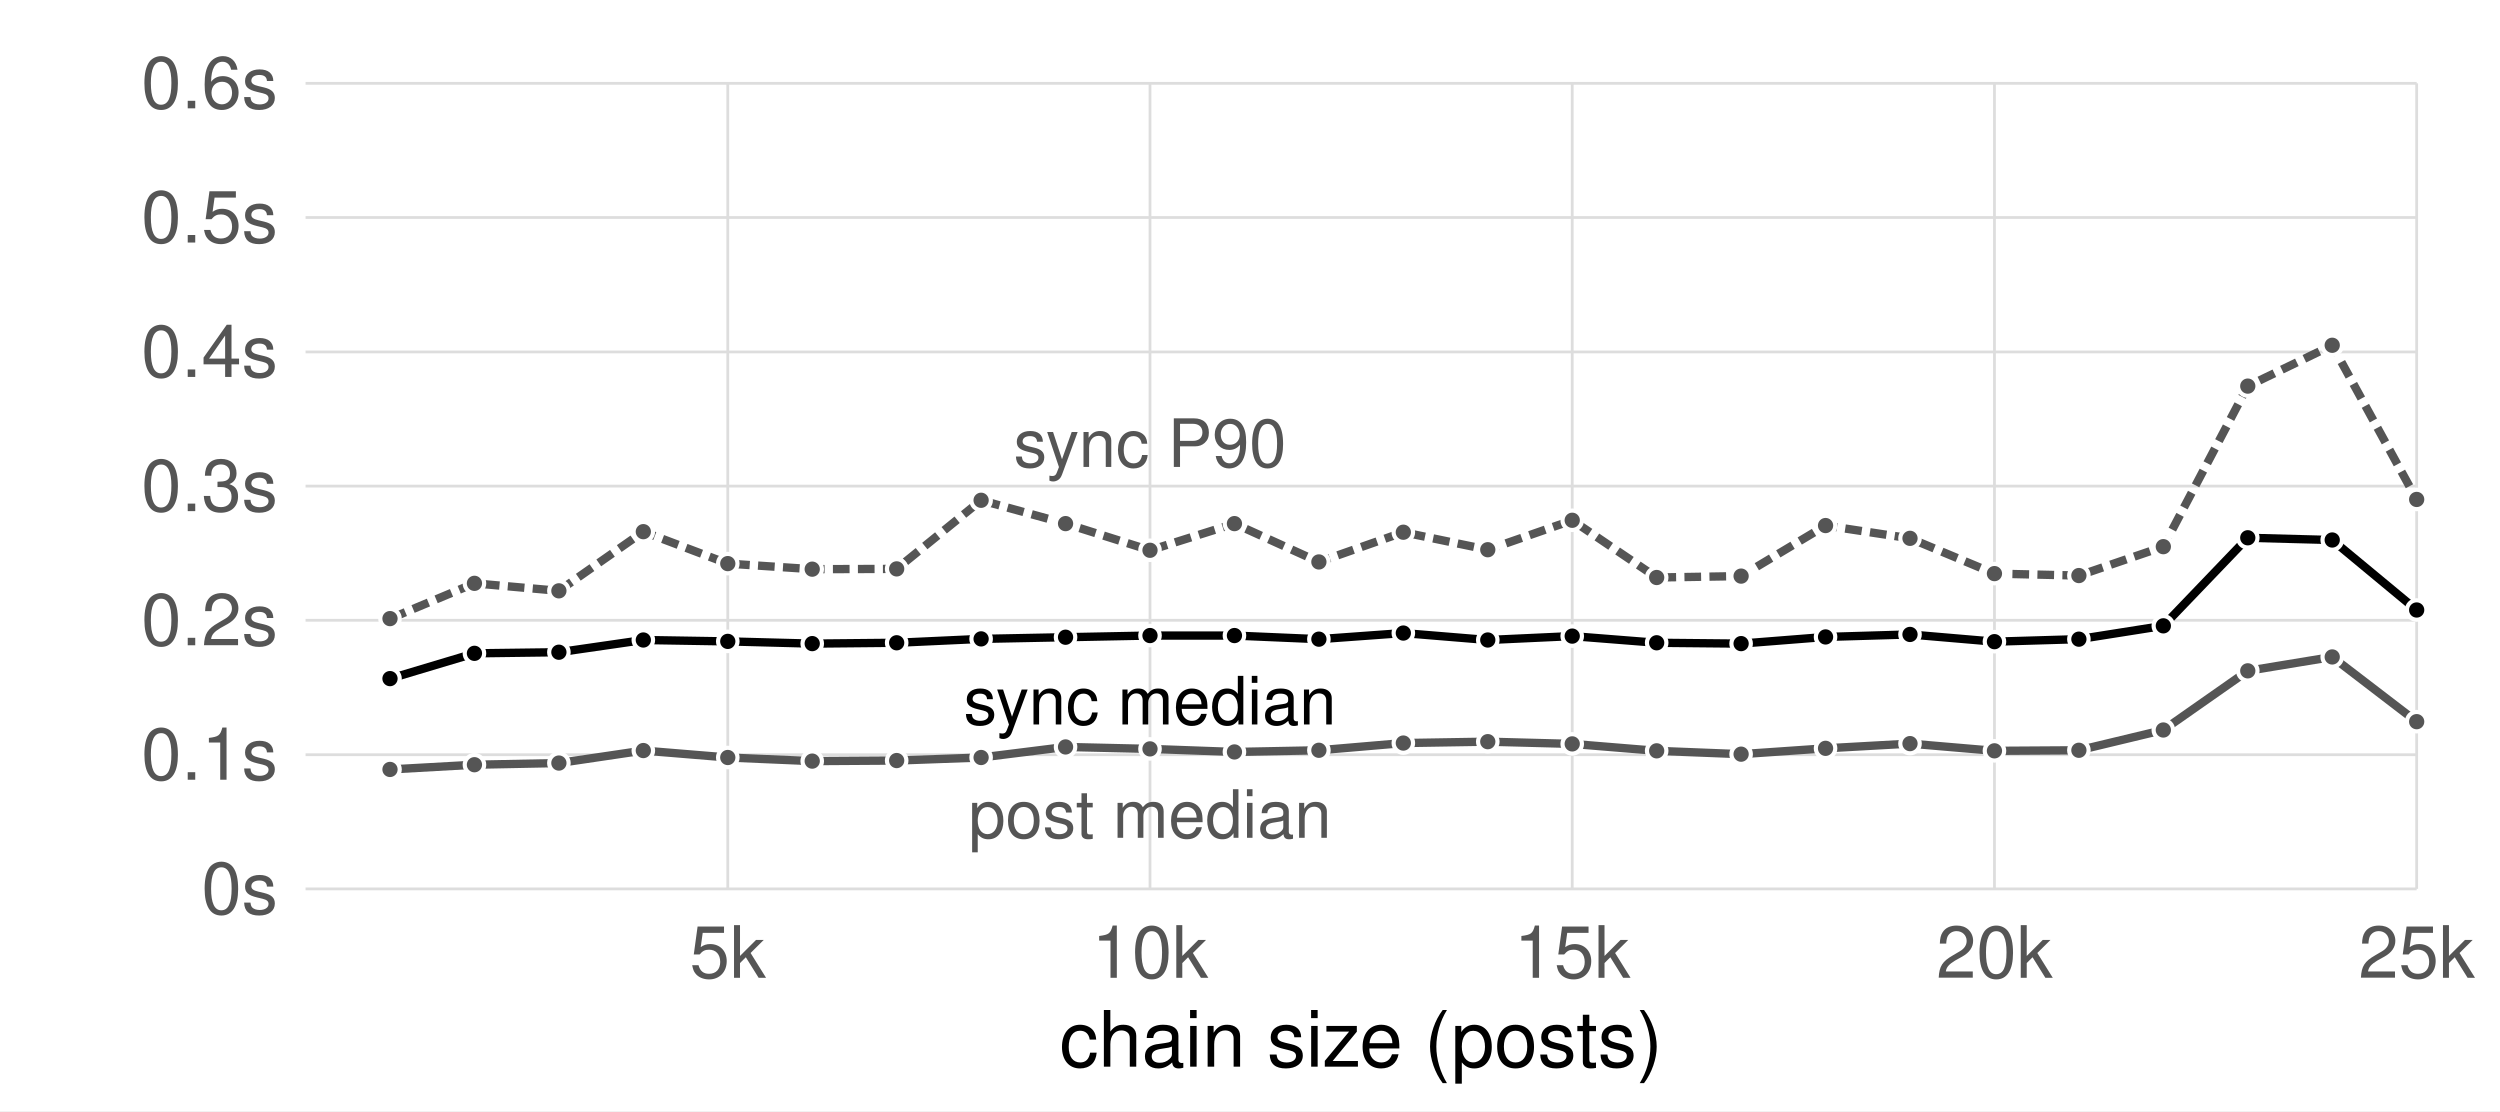
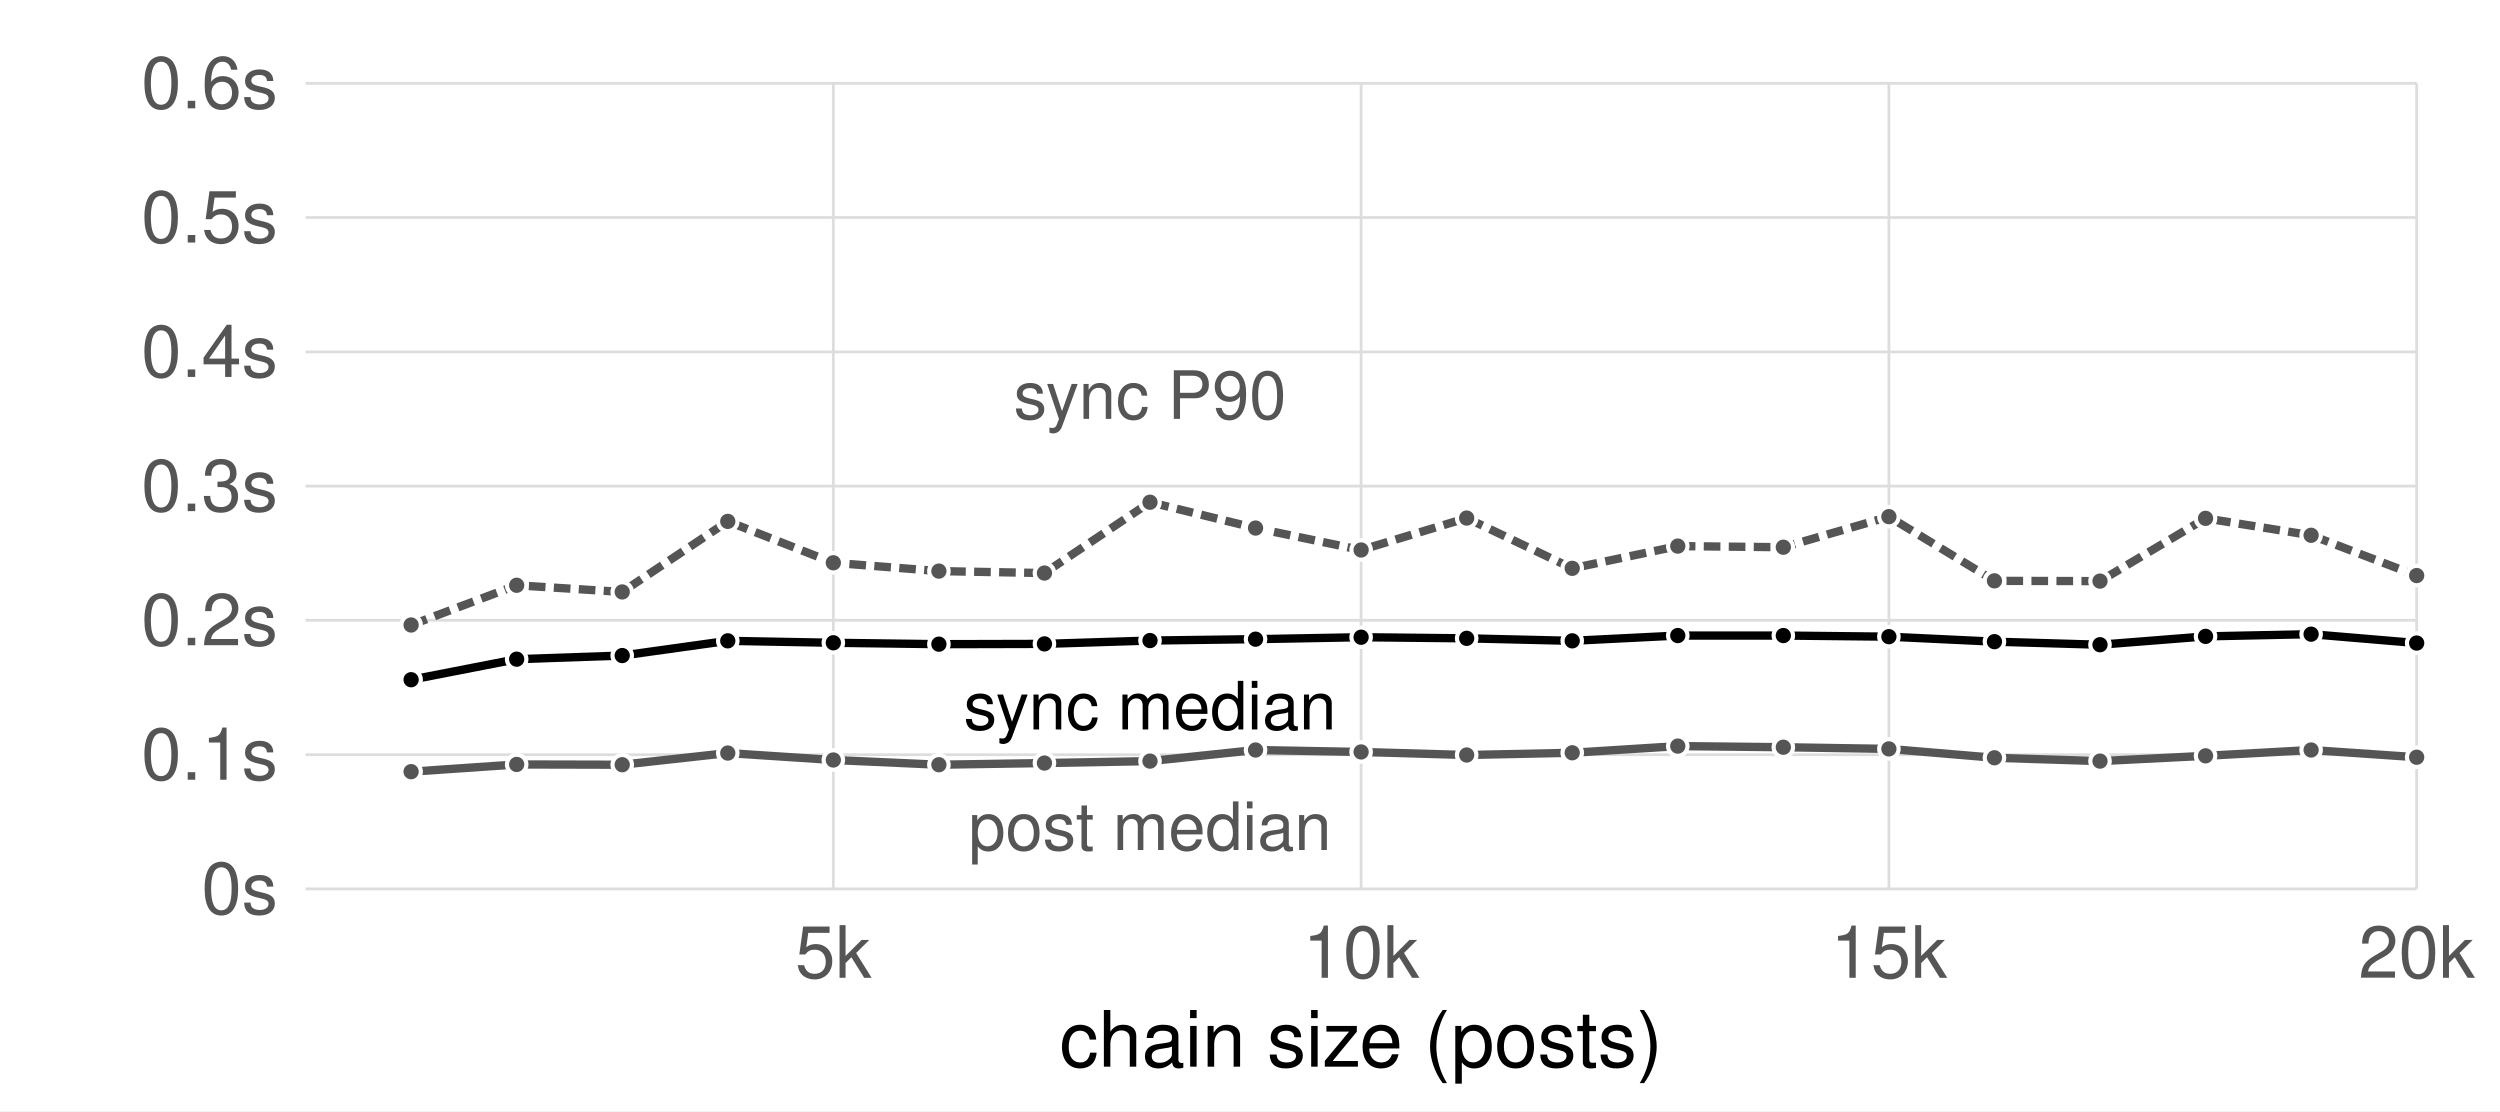
<svg xmlns="http://www.w3.org/2000/svg" width="900" height="400" viewBox="0 0 900 400">
  <rect width="900" height="400" fill="#ffffff" />
  <line x1="110" x2="870" y1="320.0" y2="320.0" stroke="#dddddd" />
  <text x="100.0" y="329.0" font-family="Helvetica, Arial, sans-serif" font-size="26" text-anchor="end" fill="#555555">0s</text>
  <line x1="110" x2="870" y1="271.7" y2="271.7" stroke="#dddddd" />
  <text x="100.0" y="280.7" font-family="Helvetica, Arial, sans-serif" font-size="26" text-anchor="end" fill="#555555">0.1s</text>
  <line x1="110" x2="870" y1="223.3" y2="223.3" stroke="#dddddd" />
  <text x="100.0" y="232.3" font-family="Helvetica, Arial, sans-serif" font-size="26" text-anchor="end" fill="#555555">0.2s</text>
  <line x1="110" x2="870" y1="175.0" y2="175.0" stroke="#dddddd" />
  <text x="100.0" y="184.0" font-family="Helvetica, Arial, sans-serif" font-size="26" text-anchor="end" fill="#555555">0.3s</text>
  <line x1="110" x2="870" y1="126.7" y2="126.7" stroke="#dddddd" />
  <text x="100.0" y="135.7" font-family="Helvetica, Arial, sans-serif" font-size="26" text-anchor="end" fill="#555555">0.4s</text>
  <line x1="110" x2="870" y1="78.3" y2="78.3" stroke="#dddddd" />
  <text x="100.0" y="87.3" font-family="Helvetica, Arial, sans-serif" font-size="26" text-anchor="end" fill="#555555">0.5s</text>
  <line x1="110" x2="870" y1="30.0" y2="30.0" stroke="#dddddd" />
  <text x="100.0" y="39.0" font-family="Helvetica, Arial, sans-serif" font-size="26" text-anchor="end" fill="#555555">0.6s</text>
-   <line y1="30" y2="320" x1="262.0" x2="262.0" stroke="#dddddd" />
-   <text x="262.0" y="352.0" font-family="Helvetica, Arial, sans-serif" font-size="26" text-anchor="middle" fill="#555555">5k</text>
-   <line y1="30" y2="320" x1="414.0" x2="414.0" stroke="#dddddd" />
-   <text x="414.0" y="352.0" font-family="Helvetica, Arial, sans-serif" font-size="26" text-anchor="middle" fill="#555555">10k</text>
-   <line y1="30" y2="320" x1="566.0" x2="566.0" stroke="#dddddd" />
-   <text x="566.0" y="352.0" font-family="Helvetica, Arial, sans-serif" font-size="26" text-anchor="middle" fill="#555555">15k</text>
-   <line y1="30" y2="320" x1="718.0" x2="718.0" stroke="#dddddd" />
-   <text x="718.0" y="352.0" font-family="Helvetica, Arial, sans-serif" font-size="26" text-anchor="middle" fill="#555555">20k</text>
+   <line y1="30" y2="320" x1="300.0" x2="300.0" stroke="#dddddd" />
+   <text x="300.0" y="352.0" font-family="Helvetica, Arial, sans-serif" font-size="26" text-anchor="middle" fill="#555555">5k</text>
+   <line y1="30" y2="320" x1="490.0" x2="490.0" stroke="#dddddd" />
+   <text x="490.0" y="352.0" font-family="Helvetica, Arial, sans-serif" font-size="26" text-anchor="middle" fill="#555555">10k</text>
+   <line y1="30" y2="320" x1="680.0" x2="680.0" stroke="#dddddd" />
+   <text x="680.0" y="352.0" font-family="Helvetica, Arial, sans-serif" font-size="26" text-anchor="middle" fill="#555555">15k</text>
  <line y1="30" y2="320" x1="870.0" x2="870.0" stroke="#dddddd" />
-   <text x="870.0" y="352.0" font-family="Helvetica, Arial, sans-serif" font-size="26" text-anchor="middle" fill="#555555">25k</text>
+   <text x="870.0" y="352.0" font-family="Helvetica, Arial, sans-serif" font-size="26" text-anchor="middle" fill="#555555">20k</text>
  <text x="490.0" y="384.0" font-family="Helvetica, Arial, sans-serif" font-size="28" text-anchor="middle" fill="#000000">chain size (posts)</text>
-   <polyline fill="none" stroke="#555555" stroke-width="3" stroke-dasharray="6 3" points="140.4,222.7 170.8,210.0 201.2,212.7 231.6,191.4 262.0,202.9 292.4,204.9 322.8,204.8 353.2,180.1 383.6,188.5 414.0,198.1 444.4,188.5 474.8,202.3 505.2,191.6 535.6,197.9 566.0,187.3 596.4,207.9 626.8,207.4 657.2,189.2 687.6,193.8 718.0,206.5 748.4,207.2 778.8,196.8 809.2,139.0 839.6,124.3 870.0,179.8" />
-   <circle cx="140.4" cy="222.7" r="3.5" fill="#555555" stroke="#ffffff" stroke-width="1.5" />
-   <circle cx="170.8" cy="210.0" r="3.5" fill="#555555" stroke="#ffffff" stroke-width="1.5" />
-   <circle cx="201.2" cy="212.7" r="3.5" fill="#555555" stroke="#ffffff" stroke-width="1.5" />
-   <circle cx="231.6" cy="191.4" r="3.5" fill="#555555" stroke="#ffffff" stroke-width="1.5" />
-   <circle cx="262.0" cy="202.9" r="3.5" fill="#555555" stroke="#ffffff" stroke-width="1.5" />
-   <circle cx="292.4" cy="204.9" r="3.5" fill="#555555" stroke="#ffffff" stroke-width="1.5" />
-   <circle cx="322.8" cy="204.8" r="3.5" fill="#555555" stroke="#ffffff" stroke-width="1.5" />
-   <circle cx="353.2" cy="180.1" r="3.5" fill="#555555" stroke="#ffffff" stroke-width="1.5" />
-   <circle cx="383.6" cy="188.5" r="3.5" fill="#555555" stroke="#ffffff" stroke-width="1.5" />
-   <circle cx="414.0" cy="198.1" r="3.5" fill="#555555" stroke="#ffffff" stroke-width="1.5" />
-   <circle cx="444.4" cy="188.5" r="3.5" fill="#555555" stroke="#ffffff" stroke-width="1.5" />
-   <circle cx="474.8" cy="202.3" r="3.5" fill="#555555" stroke="#ffffff" stroke-width="1.5" />
-   <circle cx="505.2" cy="191.6" r="3.5" fill="#555555" stroke="#ffffff" stroke-width="1.5" />
-   <circle cx="535.6" cy="197.9" r="3.5" fill="#555555" stroke="#ffffff" stroke-width="1.5" />
-   <circle cx="566.0" cy="187.3" r="3.5" fill="#555555" stroke="#ffffff" stroke-width="1.5" />
-   <circle cx="596.4" cy="207.9" r="3.5" fill="#555555" stroke="#ffffff" stroke-width="1.5" />
-   <circle cx="626.8" cy="207.4" r="3.5" fill="#555555" stroke="#ffffff" stroke-width="1.5" />
-   <circle cx="657.2" cy="189.2" r="3.5" fill="#555555" stroke="#ffffff" stroke-width="1.5" />
-   <circle cx="687.6" cy="193.8" r="3.5" fill="#555555" stroke="#ffffff" stroke-width="1.5" />
-   <circle cx="718.0" cy="206.5" r="3.5" fill="#555555" stroke="#ffffff" stroke-width="1.5" />
-   <circle cx="748.4" cy="207.2" r="3.5" fill="#555555" stroke="#ffffff" stroke-width="1.5" />
-   <circle cx="778.8" cy="196.8" r="3.5" fill="#555555" stroke="#ffffff" stroke-width="1.5" />
-   <circle cx="809.2" cy="139.0" r="3.5" fill="#555555" stroke="#ffffff" stroke-width="1.5" />
-   <circle cx="839.6" cy="124.3" r="3.5" fill="#555555" stroke="#ffffff" stroke-width="1.5" />
-   <circle cx="870.0" cy="179.8" r="3.5" fill="#555555" stroke="#ffffff" stroke-width="1.5" />
-   <text x="414.0" y="168.1" font-family="Helvetica, Arial, sans-serif" font-size="24" text-anchor="middle" fill="#555555">sync P90</text>
-   <polyline fill="none" stroke="#000000" stroke-width="3" points="140.4,244.3 170.8,235.2 201.2,234.8 231.6,230.4 262.0,230.9 292.4,231.7 322.8,231.4 353.2,230.0 383.6,229.4 414.0,228.8 444.4,228.8 474.8,230.1 505.2,227.9 535.6,230.4 566.0,229.0 596.4,231.4 626.8,231.7 657.2,229.3 687.6,228.4 718.0,231.0 748.4,230.1 778.8,225.3 809.2,193.6 839.6,194.4 870.0,219.6" />
-   <circle cx="140.4" cy="244.3" r="3.5" fill="#000000" stroke="#ffffff" stroke-width="1.5" />
-   <circle cx="170.8" cy="235.2" r="3.5" fill="#000000" stroke="#ffffff" stroke-width="1.5" />
-   <circle cx="201.2" cy="234.8" r="3.5" fill="#000000" stroke="#ffffff" stroke-width="1.5" />
-   <circle cx="231.6" cy="230.4" r="3.5" fill="#000000" stroke="#ffffff" stroke-width="1.5" />
-   <circle cx="262.0" cy="230.9" r="3.5" fill="#000000" stroke="#ffffff" stroke-width="1.5" />
-   <circle cx="292.4" cy="231.7" r="3.5" fill="#000000" stroke="#ffffff" stroke-width="1.5" />
-   <circle cx="322.8" cy="231.4" r="3.5" fill="#000000" stroke="#ffffff" stroke-width="1.5" />
-   <circle cx="353.2" cy="230.0" r="3.5" fill="#000000" stroke="#ffffff" stroke-width="1.5" />
-   <circle cx="383.6" cy="229.4" r="3.5" fill="#000000" stroke="#ffffff" stroke-width="1.5" />
-   <circle cx="414.0" cy="228.8" r="3.5" fill="#000000" stroke="#ffffff" stroke-width="1.5" />
-   <circle cx="444.4" cy="228.8" r="3.5" fill="#000000" stroke="#ffffff" stroke-width="1.5" />
-   <circle cx="474.8" cy="230.1" r="3.5" fill="#000000" stroke="#ffffff" stroke-width="1.5" />
-   <circle cx="505.2" cy="227.9" r="3.5" fill="#000000" stroke="#ffffff" stroke-width="1.5" />
-   <circle cx="535.6" cy="230.4" r="3.5" fill="#000000" stroke="#ffffff" stroke-width="1.5" />
-   <circle cx="566.0" cy="229.0" r="3.5" fill="#000000" stroke="#ffffff" stroke-width="1.5" />
-   <circle cx="596.4" cy="231.4" r="3.5" fill="#000000" stroke="#ffffff" stroke-width="1.5" />
-   <circle cx="626.8" cy="231.7" r="3.5" fill="#000000" stroke="#ffffff" stroke-width="1.5" />
-   <circle cx="657.2" cy="229.3" r="3.5" fill="#000000" stroke="#ffffff" stroke-width="1.5" />
-   <circle cx="687.6" cy="228.4" r="3.5" fill="#000000" stroke="#ffffff" stroke-width="1.5" />
+   <polyline fill="none" stroke="#555555" stroke-width="3" stroke-dasharray="6 3" points="148.0,225.0 186.0,210.7 224.0,213.1 262.0,187.7 300.0,202.6 338.0,205.6 376.0,206.3 414.0,180.8 452.0,190.1 490.0,198.0 528.0,186.5 566.0,204.6 604.0,196.6 642.0,197.0 680.0,186.0 718.0,209.1 756.0,209.2 794.0,186.6 832.0,192.7 870.0,207.2" />
+   <circle cx="148.0" cy="225.0" r="3.5" fill="#555555" stroke="#ffffff" stroke-width="1.5" />
+   <circle cx="186.0" cy="210.7" r="3.5" fill="#555555" stroke="#ffffff" stroke-width="1.5" />
+   <circle cx="224.0" cy="213.1" r="3.5" fill="#555555" stroke="#ffffff" stroke-width="1.5" />
+   <circle cx="262.0" cy="187.7" r="3.5" fill="#555555" stroke="#ffffff" stroke-width="1.5" />
+   <circle cx="300.0" cy="202.6" r="3.5" fill="#555555" stroke="#ffffff" stroke-width="1.5" />
+   <circle cx="338.0" cy="205.6" r="3.5" fill="#555555" stroke="#ffffff" stroke-width="1.5" />
+   <circle cx="376.0" cy="206.3" r="3.5" fill="#555555" stroke="#ffffff" stroke-width="1.5" />
+   <circle cx="414.0" cy="180.8" r="3.5" fill="#555555" stroke="#ffffff" stroke-width="1.5" />
+   <circle cx="452.0" cy="190.1" r="3.5" fill="#555555" stroke="#ffffff" stroke-width="1.5" />
+   <circle cx="490.0" cy="198.0" r="3.5" fill="#555555" stroke="#ffffff" stroke-width="1.5" />
+   <circle cx="528.0" cy="186.5" r="3.5" fill="#555555" stroke="#ffffff" stroke-width="1.5" />
+   <circle cx="566.0" cy="204.6" r="3.5" fill="#555555" stroke="#ffffff" stroke-width="1.5" />
+   <circle cx="604.0" cy="196.6" r="3.5" fill="#555555" stroke="#ffffff" stroke-width="1.5" />
+   <circle cx="642.0" cy="197.0" r="3.5" fill="#555555" stroke="#ffffff" stroke-width="1.5" />
+   <circle cx="680.0" cy="186.0" r="3.5" fill="#555555" stroke="#ffffff" stroke-width="1.5" />
+   <circle cx="718.0" cy="209.1" r="3.5" fill="#555555" stroke="#ffffff" stroke-width="1.5" />
+   <circle cx="756.0" cy="209.2" r="3.5" fill="#555555" stroke="#ffffff" stroke-width="1.5" />
+   <circle cx="794.0" cy="186.6" r="3.5" fill="#555555" stroke="#ffffff" stroke-width="1.5" />
+   <circle cx="832.0" cy="192.7" r="3.5" fill="#555555" stroke="#ffffff" stroke-width="1.5" />
+   <circle cx="870.0" cy="207.2" r="3.5" fill="#555555" stroke="#ffffff" stroke-width="1.5" />
+   <text x="414.0" y="150.8" font-family="Helvetica, Arial, sans-serif" font-size="24" text-anchor="middle" fill="#555555">sync P90</text>
+   <polyline fill="none" stroke="#000000" stroke-width="3" points="148.0,244.7 186.0,237.3 224.0,236.0 262.0,230.7 300.0,231.4 338.0,231.9 376.0,231.8 414.0,230.6 452.0,230.1 490.0,229.4 528.0,229.8 566.0,230.7 604.0,228.8 642.0,228.8 680.0,229.2 718.0,231.0 756.0,232.1 794.0,229.1 832.0,228.3 870.0,231.5" />
+   <circle cx="148.0" cy="244.7" r="3.5" fill="#000000" stroke="#ffffff" stroke-width="1.5" />
+   <circle cx="186.0" cy="237.3" r="3.5" fill="#000000" stroke="#ffffff" stroke-width="1.5" />
+   <circle cx="224.0" cy="236.0" r="3.5" fill="#000000" stroke="#ffffff" stroke-width="1.5" />
+   <circle cx="262.0" cy="230.7" r="3.5" fill="#000000" stroke="#ffffff" stroke-width="1.5" />
+   <circle cx="300.0" cy="231.4" r="3.5" fill="#000000" stroke="#ffffff" stroke-width="1.5" />
+   <circle cx="338.0" cy="231.9" r="3.5" fill="#000000" stroke="#ffffff" stroke-width="1.5" />
+   <circle cx="376.0" cy="231.8" r="3.5" fill="#000000" stroke="#ffffff" stroke-width="1.5" />
+   <circle cx="414.0" cy="230.6" r="3.5" fill="#000000" stroke="#ffffff" stroke-width="1.5" />
+   <circle cx="452.0" cy="230.1" r="3.5" fill="#000000" stroke="#ffffff" stroke-width="1.5" />
+   <circle cx="490.0" cy="229.4" r="3.5" fill="#000000" stroke="#ffffff" stroke-width="1.5" />
+   <circle cx="528.0" cy="229.8" r="3.5" fill="#000000" stroke="#ffffff" stroke-width="1.5" />
+   <circle cx="566.0" cy="230.7" r="3.5" fill="#000000" stroke="#ffffff" stroke-width="1.5" />
+   <circle cx="604.0" cy="228.8" r="3.5" fill="#000000" stroke="#ffffff" stroke-width="1.5" />
+   <circle cx="642.0" cy="228.8" r="3.5" fill="#000000" stroke="#ffffff" stroke-width="1.5" />
+   <circle cx="680.0" cy="229.2" r="3.5" fill="#000000" stroke="#ffffff" stroke-width="1.5" />
  <circle cx="718.0" cy="231.0" r="3.5" fill="#000000" stroke="#ffffff" stroke-width="1.5" />
-   <circle cx="748.4" cy="230.1" r="3.5" fill="#000000" stroke="#ffffff" stroke-width="1.5" />
-   <circle cx="778.8" cy="225.3" r="3.5" fill="#000000" stroke="#ffffff" stroke-width="1.5" />
-   <circle cx="809.2" cy="193.6" r="3.5" fill="#000000" stroke="#ffffff" stroke-width="1.5" />
-   <circle cx="839.6" cy="194.4" r="3.5" fill="#000000" stroke="#ffffff" stroke-width="1.5" />
-   <circle cx="870.0" cy="219.6" r="3.5" fill="#000000" stroke="#ffffff" stroke-width="1.5" />
-   <text x="414.0" y="260.8" font-family="Helvetica, Arial, sans-serif" font-size="24" text-anchor="middle" fill="#000000">sync median</text>
-   <polyline fill="none" stroke="#555555" stroke-width="3" points="140.4,277.0 170.8,275.3 201.2,274.7 231.6,270.2 262.0,272.7 292.4,274.0 322.8,273.8 353.2,272.7 383.6,268.9 414.0,269.6 444.4,270.7 474.8,270.1 505.2,267.5 535.6,267.0 566.0,267.8 596.4,270.3 626.8,271.5 657.2,269.4 687.6,267.7 718.0,270.3 748.4,270.1 778.8,262.8 809.2,241.5 839.6,236.5 870.0,259.8" />
-   <circle cx="140.4" cy="277.0" r="3.5" fill="#555555" stroke="#ffffff" stroke-width="1.5" />
-   <circle cx="170.8" cy="275.3" r="3.5" fill="#555555" stroke="#ffffff" stroke-width="1.5" />
-   <circle cx="201.2" cy="274.7" r="3.5" fill="#555555" stroke="#ffffff" stroke-width="1.5" />
-   <circle cx="231.6" cy="270.2" r="3.5" fill="#555555" stroke="#ffffff" stroke-width="1.5" />
-   <circle cx="262.0" cy="272.7" r="3.5" fill="#555555" stroke="#ffffff" stroke-width="1.5" />
-   <circle cx="292.4" cy="274.0" r="3.5" fill="#555555" stroke="#ffffff" stroke-width="1.5" />
-   <circle cx="322.8" cy="273.8" r="3.5" fill="#555555" stroke="#ffffff" stroke-width="1.5" />
-   <circle cx="353.2" cy="272.7" r="3.5" fill="#555555" stroke="#ffffff" stroke-width="1.5" />
-   <circle cx="383.6" cy="268.9" r="3.5" fill="#555555" stroke="#ffffff" stroke-width="1.5" />
-   <circle cx="414.0" cy="269.6" r="3.5" fill="#555555" stroke="#ffffff" stroke-width="1.5" />
-   <circle cx="444.4" cy="270.7" r="3.5" fill="#555555" stroke="#ffffff" stroke-width="1.5" />
-   <circle cx="474.8" cy="270.1" r="3.5" fill="#555555" stroke="#ffffff" stroke-width="1.5" />
-   <circle cx="505.2" cy="267.5" r="3.5" fill="#555555" stroke="#ffffff" stroke-width="1.5" />
-   <circle cx="535.6" cy="267.0" r="3.5" fill="#555555" stroke="#ffffff" stroke-width="1.5" />
-   <circle cx="566.0" cy="267.8" r="3.5" fill="#555555" stroke="#ffffff" stroke-width="1.5" />
-   <circle cx="596.4" cy="270.3" r="3.5" fill="#555555" stroke="#ffffff" stroke-width="1.5" />
-   <circle cx="626.8" cy="271.5" r="3.5" fill="#555555" stroke="#ffffff" stroke-width="1.5" />
-   <circle cx="657.2" cy="269.4" r="3.5" fill="#555555" stroke="#ffffff" stroke-width="1.5" />
-   <circle cx="687.6" cy="267.7" r="3.5" fill="#555555" stroke="#ffffff" stroke-width="1.5" />
-   <circle cx="718.0" cy="270.3" r="3.5" fill="#555555" stroke="#ffffff" stroke-width="1.5" />
-   <circle cx="748.4" cy="270.1" r="3.5" fill="#555555" stroke="#ffffff" stroke-width="1.5" />
-   <circle cx="778.8" cy="262.8" r="3.5" fill="#555555" stroke="#ffffff" stroke-width="1.5" />
-   <circle cx="809.2" cy="241.5" r="3.5" fill="#555555" stroke="#ffffff" stroke-width="1.5" />
-   <circle cx="839.6" cy="236.5" r="3.5" fill="#555555" stroke="#ffffff" stroke-width="1.5" />
-   <circle cx="870.0" cy="259.8" r="3.5" fill="#555555" stroke="#ffffff" stroke-width="1.5" />
-   <text x="414.0" y="301.6" font-family="Helvetica, Arial, sans-serif" font-size="24" text-anchor="middle" fill="#555555">post median</text>
+   <circle cx="756.0" cy="232.1" r="3.5" fill="#000000" stroke="#ffffff" stroke-width="1.5" />
+   <circle cx="794.0" cy="229.1" r="3.5" fill="#000000" stroke="#ffffff" stroke-width="1.5" />
+   <circle cx="832.0" cy="228.3" r="3.5" fill="#000000" stroke="#ffffff" stroke-width="1.5" />
+   <circle cx="870.0" cy="231.5" r="3.5" fill="#000000" stroke="#ffffff" stroke-width="1.5" />
+   <text x="414.0" y="262.6" font-family="Helvetica, Arial, sans-serif" font-size="24" text-anchor="middle" fill="#000000">sync median</text>
+   <polyline fill="none" stroke="#555555" stroke-width="3" points="148.0,277.8 186.0,275.2 224.0,275.3 262.0,271.1 300.0,273.6 338.0,275.3 376.0,274.7 414.0,274.0 452.0,270.0 490.0,270.7 528.0,271.8 566.0,271.0 604.0,268.6 642.0,269.0 680.0,269.6 718.0,272.8 756.0,274.0 794.0,272.1 832.0,270.0 870.0,272.6" />
+   <circle cx="148.0" cy="277.8" r="3.5" fill="#555555" stroke="#ffffff" stroke-width="1.5" />
+   <circle cx="186.0" cy="275.2" r="3.5" fill="#555555" stroke="#ffffff" stroke-width="1.5" />
+   <circle cx="224.0" cy="275.3" r="3.5" fill="#555555" stroke="#ffffff" stroke-width="1.5" />
+   <circle cx="262.0" cy="271.1" r="3.5" fill="#555555" stroke="#ffffff" stroke-width="1.5" />
+   <circle cx="300.0" cy="273.6" r="3.5" fill="#555555" stroke="#ffffff" stroke-width="1.5" />
+   <circle cx="338.0" cy="275.3" r="3.5" fill="#555555" stroke="#ffffff" stroke-width="1.5" />
+   <circle cx="376.0" cy="274.7" r="3.5" fill="#555555" stroke="#ffffff" stroke-width="1.5" />
+   <circle cx="414.0" cy="274.0" r="3.5" fill="#555555" stroke="#ffffff" stroke-width="1.5" />
+   <circle cx="452.0" cy="270.0" r="3.5" fill="#555555" stroke="#ffffff" stroke-width="1.5" />
+   <circle cx="490.0" cy="270.7" r="3.5" fill="#555555" stroke="#ffffff" stroke-width="1.5" />
+   <circle cx="528.0" cy="271.8" r="3.5" fill="#555555" stroke="#ffffff" stroke-width="1.5" />
+   <circle cx="566.0" cy="271.0" r="3.5" fill="#555555" stroke="#ffffff" stroke-width="1.5" />
+   <circle cx="604.0" cy="268.6" r="3.5" fill="#555555" stroke="#ffffff" stroke-width="1.5" />
+   <circle cx="642.0" cy="269.0" r="3.5" fill="#555555" stroke="#ffffff" stroke-width="1.5" />
+   <circle cx="680.0" cy="269.6" r="3.5" fill="#555555" stroke="#ffffff" stroke-width="1.5" />
+   <circle cx="718.0" cy="272.8" r="3.5" fill="#555555" stroke="#ffffff" stroke-width="1.5" />
+   <circle cx="756.0" cy="274.0" r="3.5" fill="#555555" stroke="#ffffff" stroke-width="1.5" />
+   <circle cx="794.0" cy="272.1" r="3.5" fill="#555555" stroke="#ffffff" stroke-width="1.5" />
+   <circle cx="832.0" cy="270.0" r="3.5" fill="#555555" stroke="#ffffff" stroke-width="1.5" />
+   <circle cx="870.0" cy="272.6" r="3.5" fill="#555555" stroke="#ffffff" stroke-width="1.5" />
+   <text x="414.0" y="306.0" font-family="Helvetica, Arial, sans-serif" font-size="24" text-anchor="middle" fill="#555555">post median</text>
</svg>
